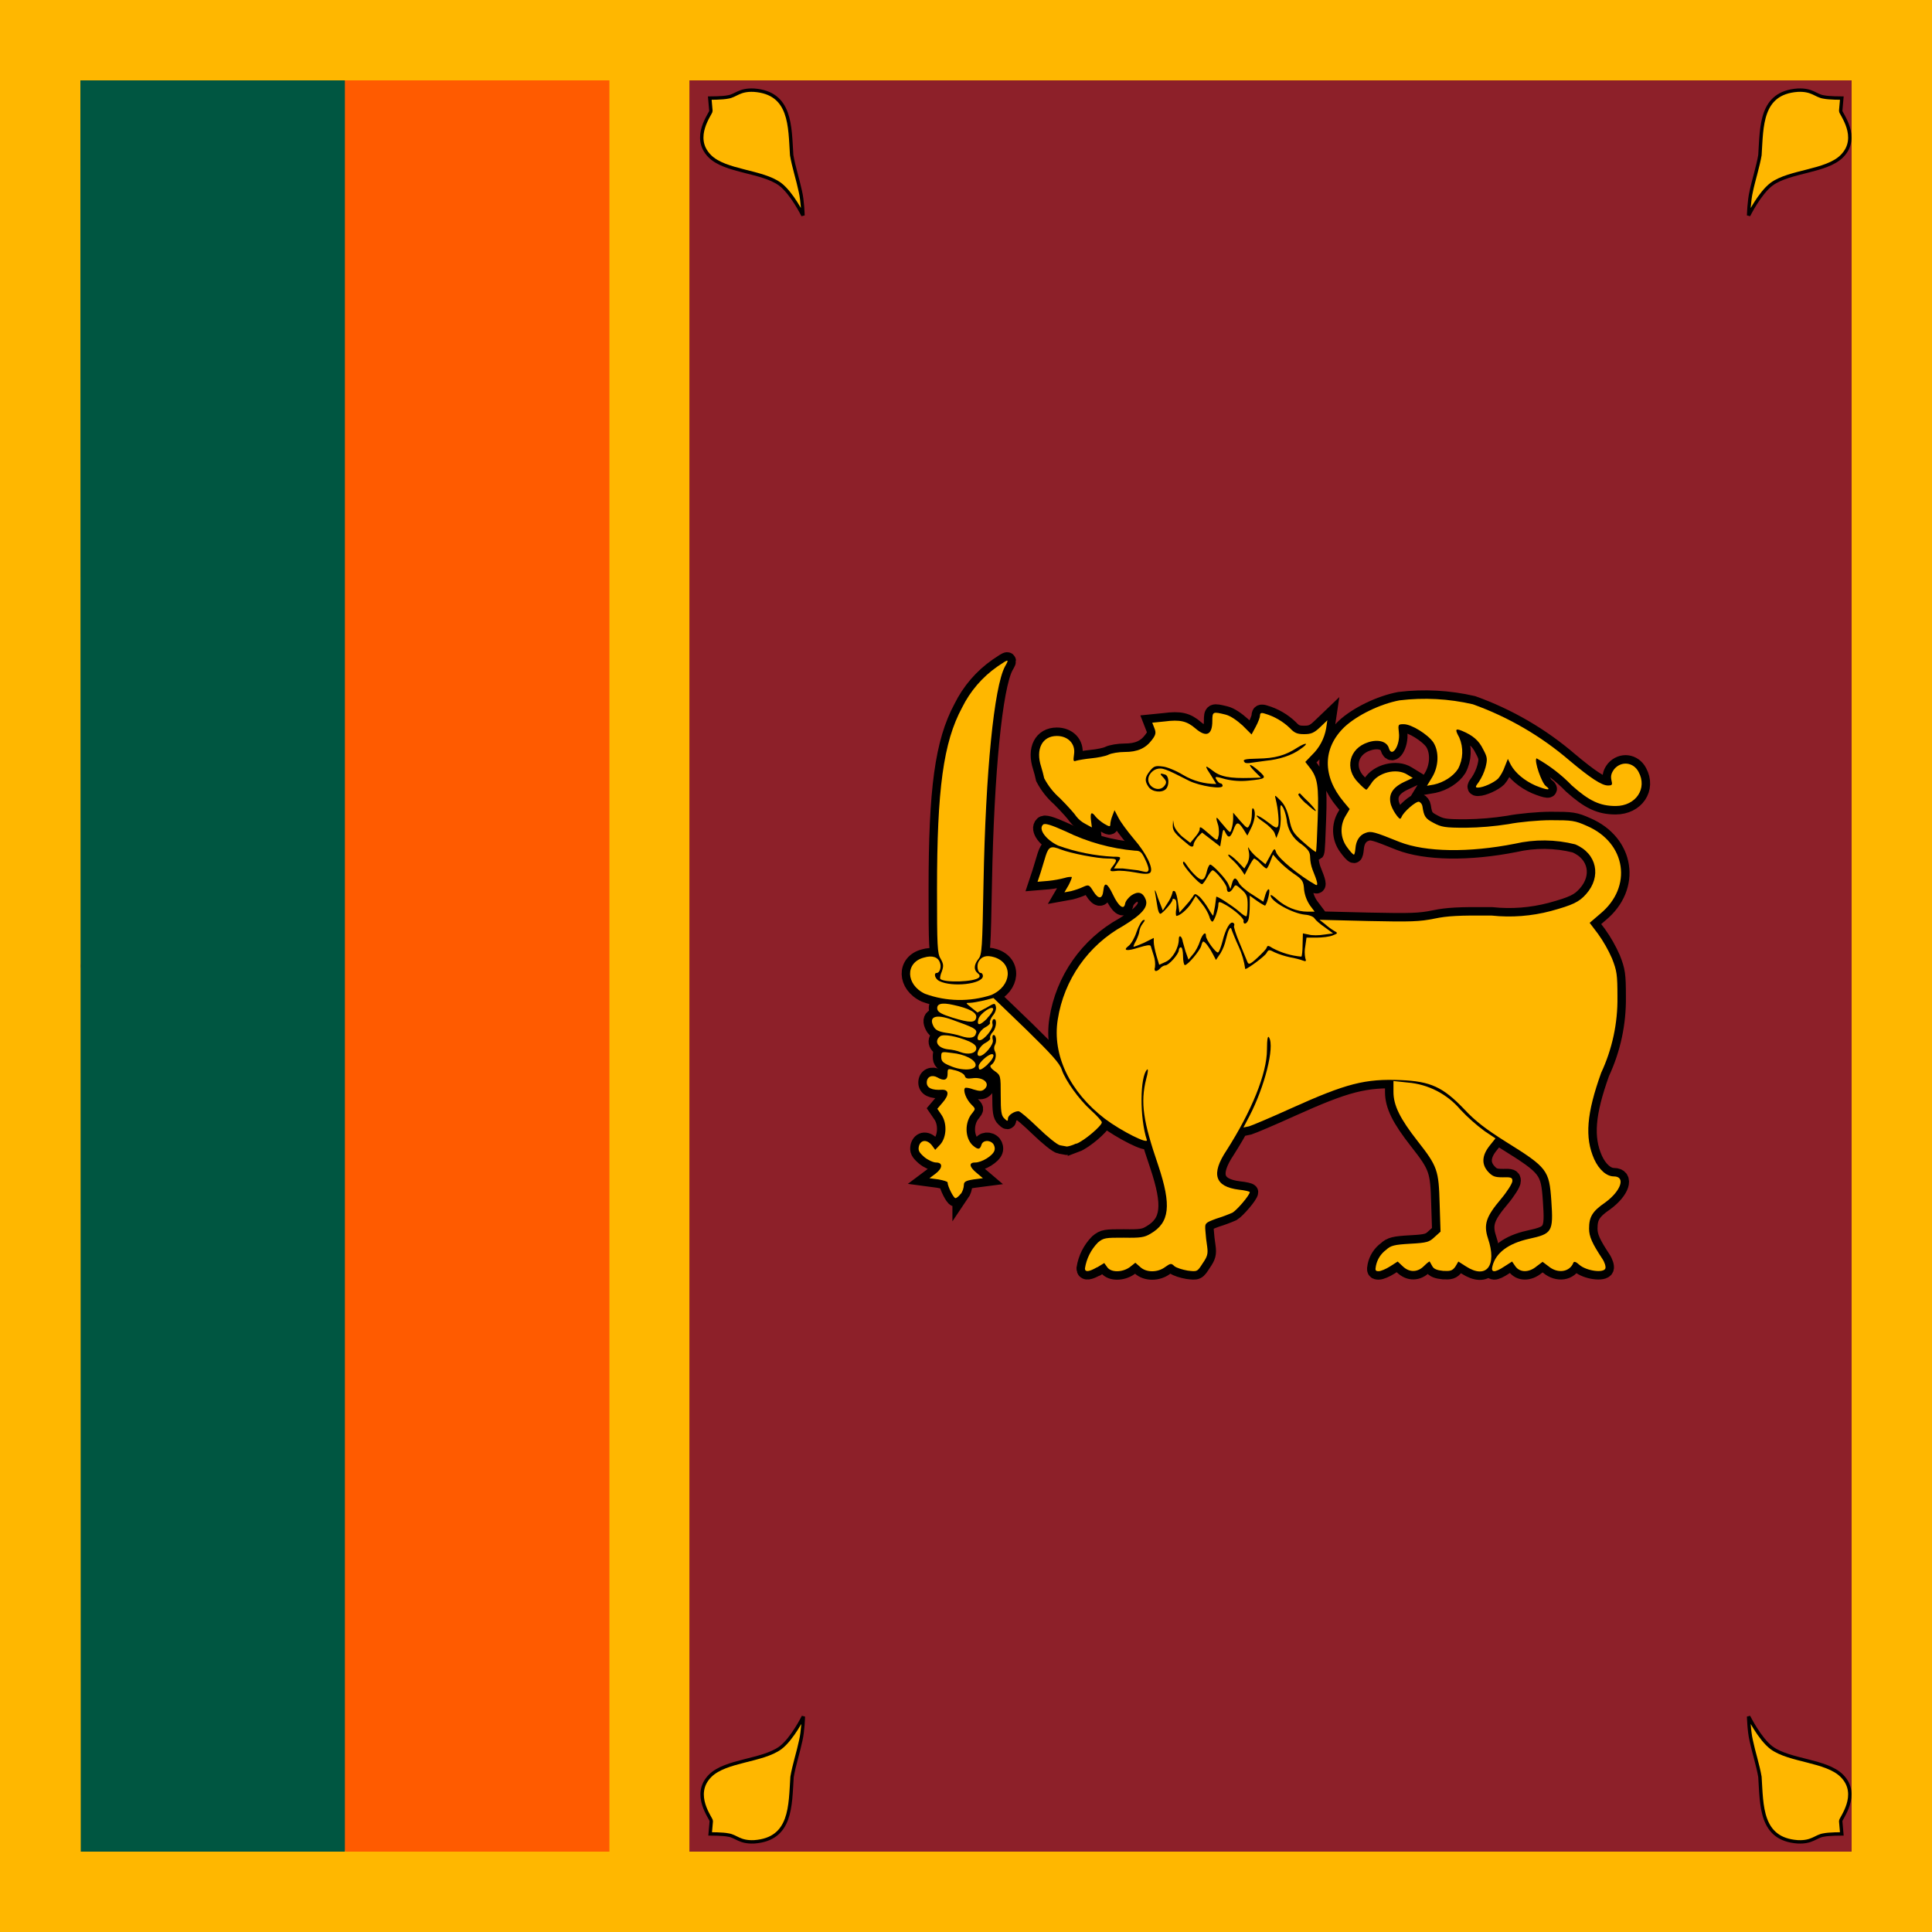
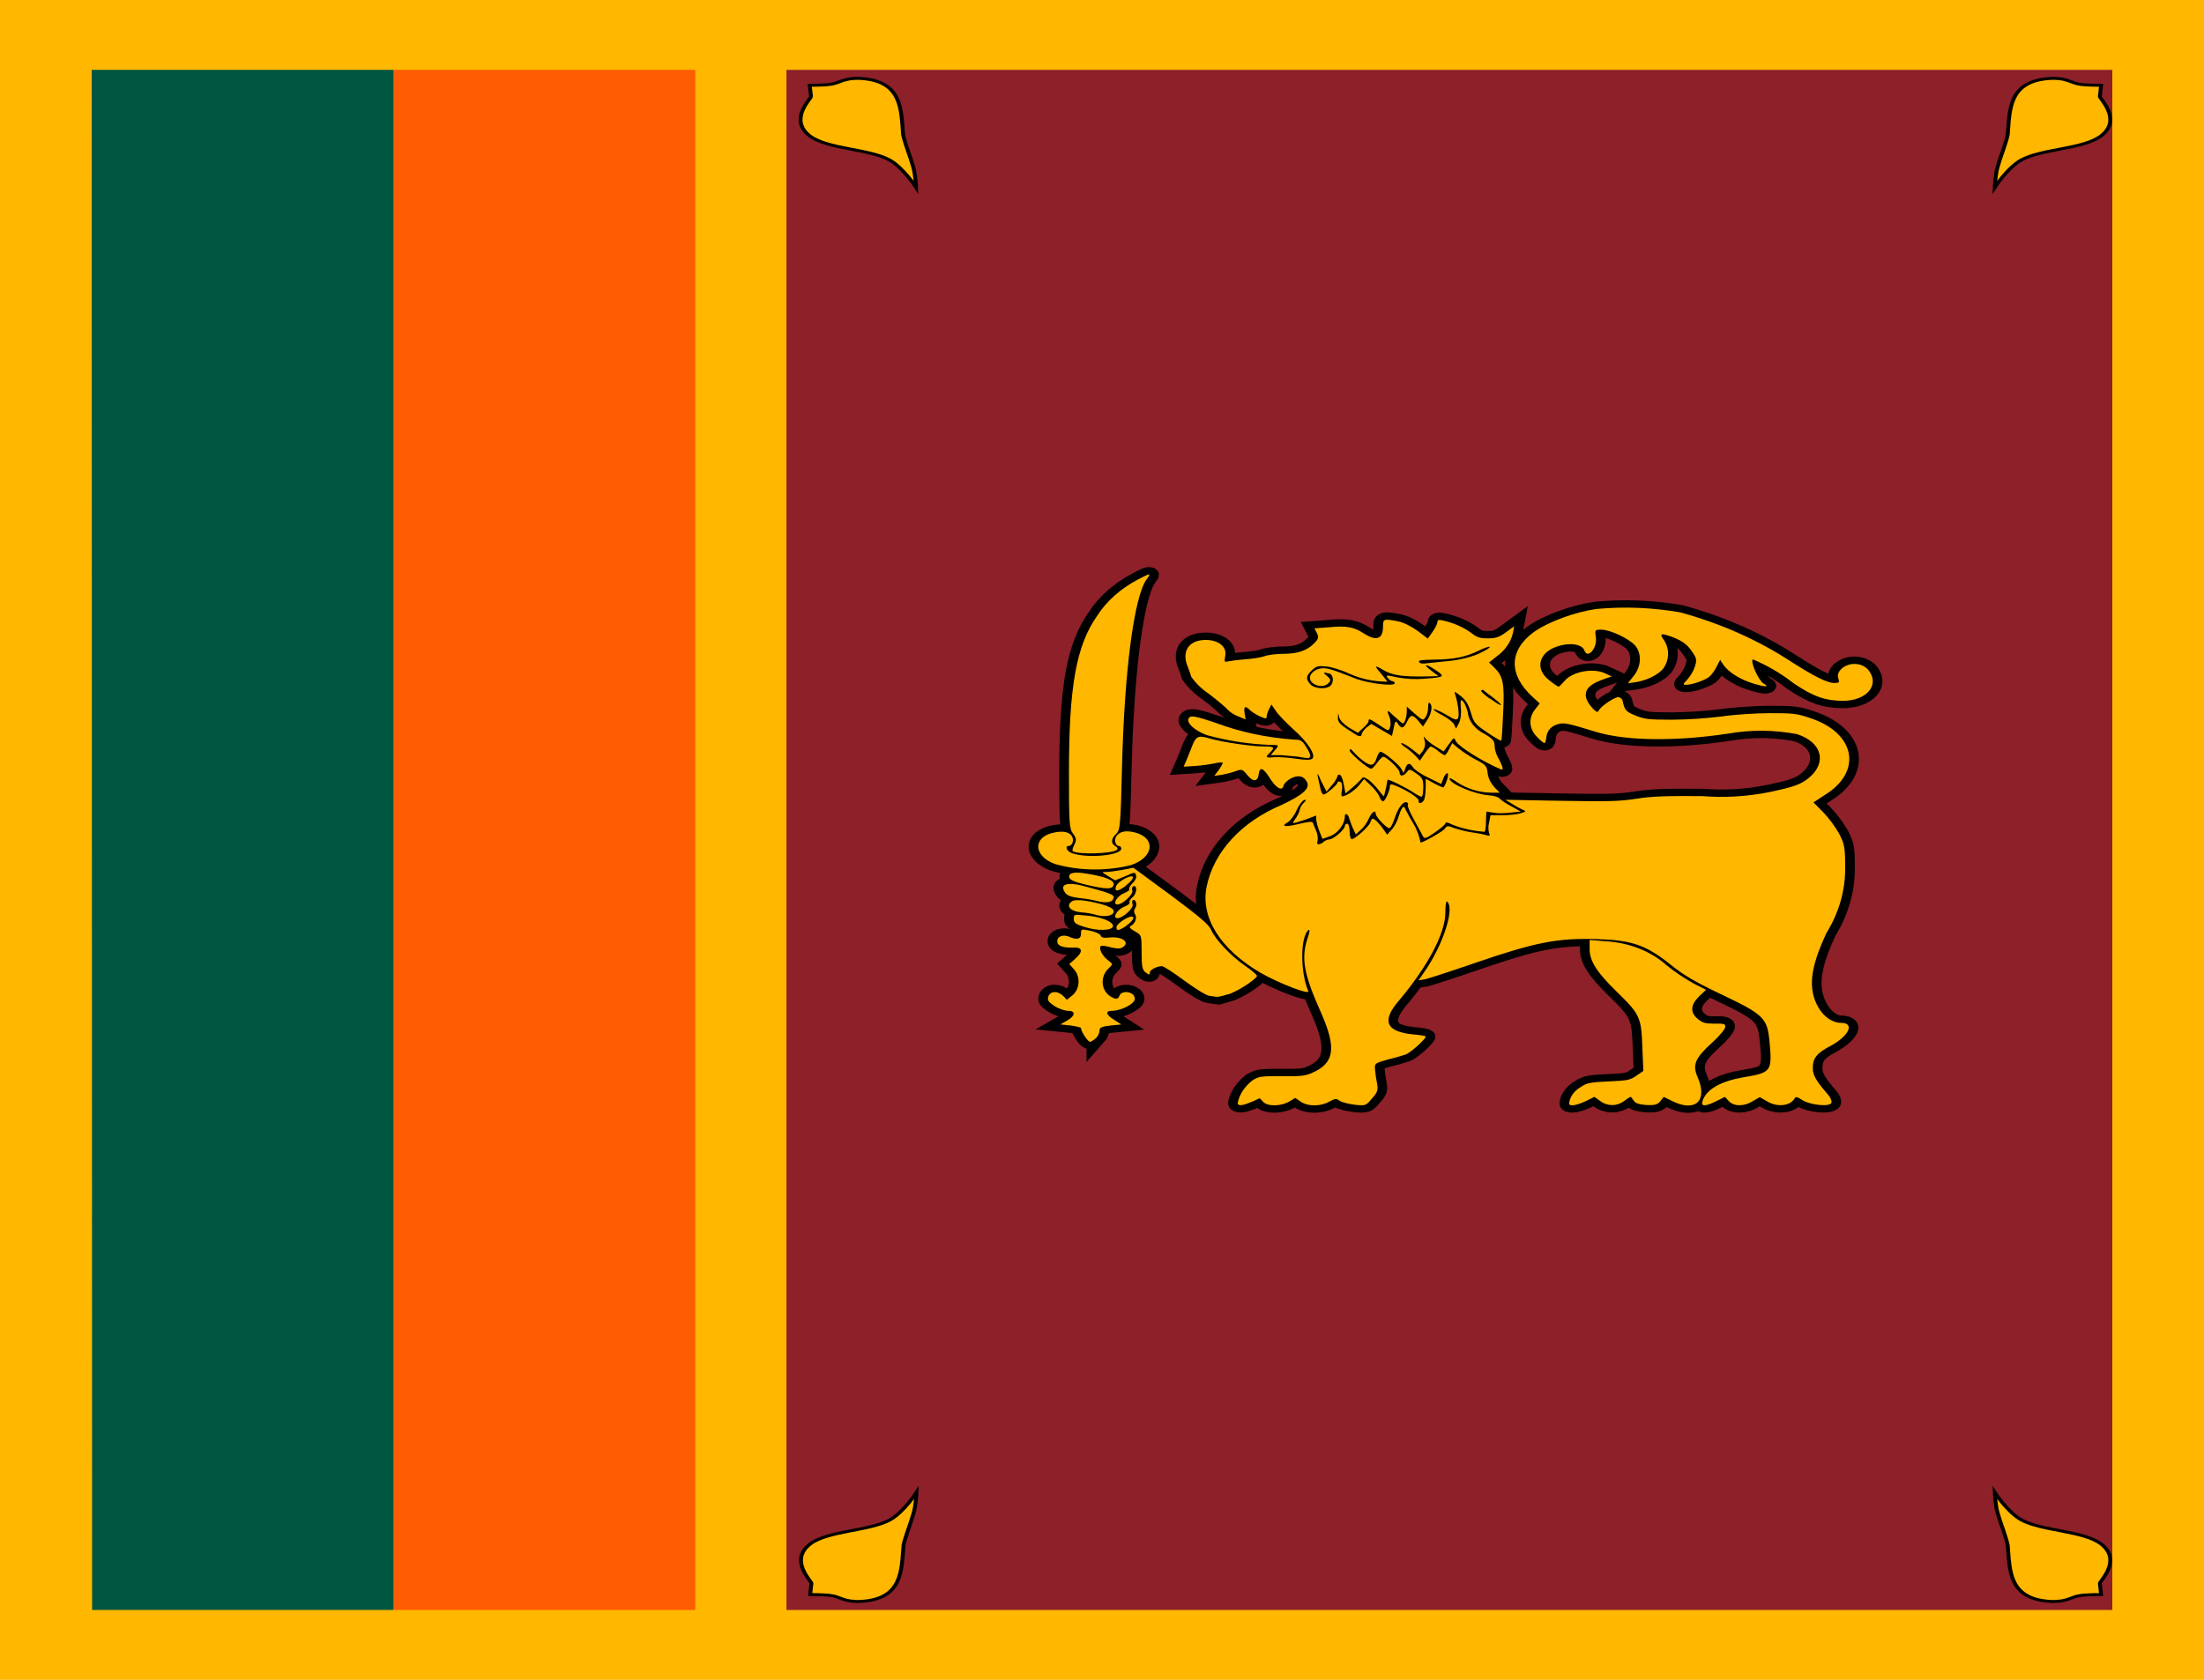
- <svg xmlns="http://www.w3.org/2000/svg" xmlns:xlink="http://www.w3.org/1999/xlink" id="flag-icon-css-lk" viewBox="0 0 512 512">
+ <svg xmlns="http://www.w3.org/2000/svg" xmlns:xlink="http://www.w3.org/1999/xlink" preserveAspectRatio="none" width="223px" height="170px" id="flag-icon-css-lk" viewBox="0 0 512 512">
  <path fill="#ffb700" d="M0 0h512v512H0z" />
  <path fill="#ff5b00" d="M21.3 256L91.4 21.3h70.1v469.4h-70z" />
  <path fill="#005641" d="M21.3 21.3h70.1v469.4h-70z" />
  <path fill="#8d2029" d="M182.7 21.3h308v469.4h-308z" />
  <path id="a" fill="#ffb700" stroke="#000" stroke-width=".9" d="M463.4 454.9s2.9 5.9 6.1 8.3c4.8 3.5 14.5 3.3 18.6 7.4 5 5-.4 11.4-.3 12l.3 3.4s-3.4 0-4.8.3c-2.1.3-3 2-6.9 1.8-9.9-.7-9.5-9.6-10-17.2-.5-3-1.7-6.7-2.3-9.6-.6-2.5-.7-6.4-.7-6.4z" />
  <use width="100%" height="100%" transform="matrix(-1 0 0 1 676.3 0)" xlink:href="#a" />
  <use width="100%" height="100%" transform="matrix(1 0 0 -1 0 512)" xlink:href="#a" />
  <use width="100%" height="100%" transform="rotate(180 338.1 256)" xlink:href="#a" />
  <g transform="matrix(.8 0 0 .8 0 3.2)">
    <use width="100%" height="100%" stroke="#000" stroke-width="5.6" xlink:href="#b" />
    <g id="b" fill="#ffb700">
      <path d="M363.5 415.8l2.3-1.4 1 1.4c1.3 1.8 5 1.7 7.4 0l1.9-1.5 1.6 1.4c2 1.9 5.8 1.9 8.3 0 1.7-1.2 2-1.3 3-.3.7.6 2.7 1.2 4.4 1.5 3.2.4 3.2.4 5-2.4 1.6-2.3 1.8-3.2 1.5-5.5a59.4 59.4 0 01-.6-5.3c-.2-2.6-.1-2.6 3.6-4a50.5 50.5 0 005.4-2c1.5-.9 5.7-5.8 5.7-6.8 0-.2-1.6-.6-3.6-.8-8-1-9.3-5.2-4.1-13 8.3-13 13.4-25.5 13.4-33.4 0-3.6.3-4.8.7-4 1.9 3.1-1.5 16.4-6.5 26l-2 3.8 1.9-.4c1-.3 7.4-3 14-6 18.2-8.2 24.4-9.8 36.2-9.3 9.9.4 14 2.3 21 9.6 3.7 4 7.3 6.7 13.8 10.8 13.8 8.6 14.4 9.4 15.1 19.6.7 10.3.3 10.9-7.5 12.6-6.7 1.5-10.9 4.6-12 9-.6 2.2.7 2.3 4 .1l2.5-1.6 1.1 1.6c1.5 2.1 4.5 2.1 7 0l2-1.5 2 1.5c3 2.5 7 1.9 8.2-1.2.2-.5.8-.4 2 .7 2.3 2 8 2.8 8.6 1.2.2-.6-.2-2-1-3.2-3.3-5-4.4-7.3-4.4-10 0-3.8 1-5.7 5.4-8.7 5.2-3.8 6.8-8.6 2.8-8.6-2.4 0-4.9-2.2-6.5-5.7-3.2-7.2-2.5-15.2 2.3-28.6a57.6 57.6 0 005.4-25.2c0-7.4-.2-8.6-1.8-12.7a45.4 45.4 0 00-4.6-8.1l-2.8-3.7 3.5-3c10.8-8.9 8.6-23.5-4.4-29.1-4-1.8-5-1.9-12-1.9-4 0-10.5.6-14 1.3a98.2 98.2 0 01-14.2 1.2c-6.8 0-8-.2-10.6-1.6-2.7-1.4-3.2-2.1-3.7-5.5a2 2 0 00-1.1-1.5c-1-.3-5.2 3.4-5.8 5-.4.9-.6.8-1.5-.3a13.4 13.4 0 01-2-3.6c-1-3.3.3-5.7 4.2-7.6l3-1.4-1.8-1.1c-3.6-2.3-9.8-.7-12 3-.7 1-1.4 2-1.6 2-.2 0-1.4-1-2.6-2.3-4.7-4.6-3.1-11.4 3.2-13.4 3.3-1.1 6.3-.3 6.9 2 1 3.3 3.8-1.1 3.3-5.2-.3-2.7-.3-2.8 1.6-2.8 2.6 0 8 3.4 9.8 6 2 3.1 1.8 8-.4 11.6l-1.7 2.8 2.3-.4c3.2-.7 6.4-2.7 8-5.2a12 12 0 00.4-10.4c-1.5-2.7-1.3-3.1.9-2.2 3.6 1.5 5.6 3.2 7 6.1 1.4 2.6 1.5 3.2.8 6a17 17 0 01-2.2 4.8c-1.2 1.6-1.3 1.9-.3 1.9 1.8 0 5.4-1.7 6.7-3 .7-.8 1.7-2.5 2.2-4l1-2.5 1 2c1.5 2.7 4.5 5.2 8.1 6.8 3.9 1.6 5.5 1.7 3.5.2-1.4-1-4-8.5-3.1-9.2a51 51 0 0111.7 9c5.7 5.1 9.3 6.8 14.5 6.8 6.7 0 10.6-5.8 7.6-11.3-1.7-3.2-5.6-3.7-8-1-1 1.3-1.3 2.3-1 3.7.4 1.6.3 1.8-1.2 1.8-2 0-5.8-2.5-12.6-8.2a102 102 0 00-32.1-18.7 70.4 70.4 0 00-24.3-1.3c-6.4 1.2-14 4.9-18.2 8.8-7.3 7-7.4 16.3-.3 24.8l2 2.4-1.3 2.2a9.3 9.3 0 00.4 10.4c1 1.4 2 2.5 2.3 2.5.2 0 .4-.9.5-2 .2-2.7 1.4-4.5 3.4-5.2 1.8-.7 3-.3 11.2 3 8.7 3.4 23 3.6 38.2.6a42.6 42.6 0 0120 .2c7.2 3 8.8 10.7 3.6 16.5-2.3 2.6-4.4 3.6-11.7 5.6a54.3 54.3 0 01-19.5 1.5c-10.8-.1-14.7.1-19 1-4.9 1-7.8 1.1-21.8.8l-16.3-.4 1.8 1.4a22 22 0 003.1 2.3c1.3.7 1.2.8-.6 1.5-1 .4-3.4.7-5.3.7h-3.3l-.4 2.8a10 10 0 000 4c.4 1 .2 1.2-.8.8-.7-.3-2.6-.8-4.3-1.1a26.7 26.7 0 01-5-1.6c-1.9-1-2.1-1-2.8.3-.6 1-6.2 5.2-7 5.2a26.7 26.7 0 00-2.2-7.5c-1-2.1-1.9-4.5-2.2-5.2-.3-1.1-.5-1.2-1-.3-.3.5-.7 2-1 3.2a15.5 15.5 0 01-1.8 4.6l-1.5 2.2-1-1.9c-1-2-2.6-4.2-3.2-4.2-.2 0-.5.6-.7 1.5-.5 1.6-4.4 6.3-5.4 6.3-.3 0-.6-1.3-.6-3 0-1.5-.3-2.9-.7-2.9-.4 0-.7.5-.7 1 0 1.2-3.3 5-4.5 5-.4 0-1.2.4-1.7 1-1.2 1.3-2.2 1.1-1.7-.4a9 9 0 00-.4-3.8l-1-3.2c-.2-.5-1.4-.3-4 .5-4 1.3-5.4 1-3.3-.6.8-.6 2-2.7 2.6-4.6.7-2 1.7-3.7 2.2-3.9.7-.2.7 0-.2 1.2a5.7 5.7 0 00-1.1 2.6c0 .5-.5 1.8-1 2.9-.6 1-1 2-.9 2.1s1.7-.5 3.5-1.3l3.2-1.6v1.4c0 .8.4 2.8.9 4.5l.9 3 2.2-1c2.2-1 4.3-4.6 4.3-7.5 0-1.4.8-1.2 1.2.3 0 .4.6 2.1 1 3.7l1 2.8 1.5-1.8c.9-1 1.9-3 2.3-4.3.8-2.4 2-3.5 2-1.7 0 1.2 3.4 5.8 4 5.4.4-.2 1-1.9 1.5-3.8 1-4 2.5-6.6 3.5-6 .4.2.5.6.3 1-.2.2.6 2.8 1.8 5.6a2557.7 2557.7 0 012.6 6.3c.4 1 .8 1 3.3-1.3 1.5-1.4 3-2.9 3.1-3.4.3-.8.6-.7 2 .2a25 25 0 009.5 2.8c.2-.2.4-2 .4-4l.1-3.7 2 .4c1 .3 3.3.3 5 0l3-.4-2.7-2c-1.5-1-3-2.3-3.4-2.9-.3-.6-1.7-1.2-3.2-1.3-4.1-.4-11.4-4.4-11.4-6.4 0-.4 1 .3 2.2 1.4 2.8 2.5 6.6 4 10 4h2.4l-1.5-2a11.9 11.9 0 01-2-5.2c-.2-3-.5-3.4-3.6-5.5a35.2 35.2 0 01-5-4.3l-1.7-1.9-.9 2.3c-.5 1.3-1 2.3-1.3 2.3-.2 0-1.2-.8-2-1.7a7 7 0 00-2-1.6c-.3 0-1 1.2-1.8 2.7l-1.4 2.7-1-1.5a23.8 23.8 0 00-3-3.4c-1.2-1-1.7-1.8-1.3-1.8.4 0 1.7 1 3 2.3l2.2 2.3 1-1.7a6 6 0 00.5-3.8c-.4-1.8-.3-1.9.3-.7a16 16 0 003 3l2.2 1.8 1.5-2.7c1.5-2.8 1.5-2.8 2.1-1.1 1 2.1 7.5 7.5 13 10.6 1 .5.6-1.1-1-5a12.7 12.7 0 01-.8-4c0-1.8-.5-2.6-2.8-4.4a10.9 10.9 0 01-5-8.4c-.3-1.7-.9-3.5-1.4-4.1-.6-1-.8-.4-.6 2.6.2 2.1-.1 4.7-.6 5.8l-.8 2-.6-1.7c-.4-.9-2-2.5-3.5-3.5s-2.6-2-2.4-2.2c.2-.2 1.8.7 3.5 2 2.7 2.1 3.2 2.3 3.6 1.4.4-1 0-5.6-.8-8.8-.4-1.6-.4-1.6 1.6.4 1.4 1.4 2.2 3.2 2.9 6.2.8 3.8 1.2 4.5 4.7 7.6 2.1 1.9 4 3.3 4.1 3.2.2-.2.4-5 .6-10.8.4-11.1 0-13.8-2.7-17.2l-1.4-1.8 2.2-2.3a16 16 0 004.7-8.8l.4-2.7-2.4 2.3c-2 1.9-3 2.3-5.3 2.3s-3.2-.4-4.7-2a20 20 0 00-8.3-4.8c-1.2-.4-1.6-.2-1.6.6 0 .6-.6 2.2-1.4 3.7l-1.4 2.6-3-3c-1.9-1.7-4-3.2-5.7-3.6-4.1-1-4.3-1-4.3 2.1 0 4.7-2 5.6-5.6 2.5-2.8-2.4-5-3-10.3-2.3l-4 .4.7 1.8c.6 1.5.5 2.2-.8 3.9-2.1 2.8-4.8 4-9 4-2 0-4.4.4-5.4.9s-3.6 1-5.7 1.2c-2 .2-4.3.6-5 .8-1 .4-1 0-.7-2.2.5-3.4-2-6-5.7-6-4.9 0-7.1 4.4-5.2 10.2a44.6 44.6 0 011 3.8 23 23 0 005.2 6.6c2.6 2.6 5 5.3 5.4 6a9 9 0 003 2.5l2.2 1.2-.3-2.4c-.3-2.6.2-3 1.6-1.1.5.6 1.8 1.7 2.8 2.3 1.7 1 2 1 2 .2 0-.6.3-1.9.7-2.9l.7-1.8 1.3 2.5c.7 1.4 3 4.5 5.1 7 4.1 4.7 6.7 10 5.4 11.2-.6.5-2 .5-5-.1-2.2-.4-5-.7-6.2-.5-2.3.3-2.5 0-1-1.8 1.5-2 1.2-2.3-1.8-2.3-3.5 0-12.2-1.7-15.6-3-3.2-1.3-4-1-5 2.1l-1.7 5.6-1 3 3.6-.3a37 37 0 005.5-1 6 6 0 012.2-.3c.2.1-.3 1.3-1 2.7l-1.4 2.4 2.2-.4c1.2-.3 3-.9 4-1.4 1.8-.8 2-.8 3.4 1.5 1.7 2.7 3 2.6 3.3-.3.3-3 1.3-2.6 3.2 1.4 1.8 3.8 3.6 5.2 4 3 .1-.8 1-2 2.1-2.8 2.2-1.5 3.8-1 4.7 1.3 1 2.5-1.2 5-7.4 8.8a43 43 0 00-21.7 31c-1.9 11.8 4 24 15.6 32.9 5.6 4.2 14.5 8.6 13.9 7-2.4-7.3-2.3-21 .1-23.3.4-.4.3 1-.3 3.1-2 7.9-1 14.1 4 28.7 4.4 13.2 3.8 18.9-2.6 22.6-2 1.2-3.3 1.4-8.8 1.3-6 0-6.7 0-8.6 1.6a15.7 15.7 0 00-4.3 8.6c0 1.3 1.4 1.1 4-.4z" />
      <path d="M460.5 415.5l2.5-1.6 1.7 1.6c2.2 2.1 4.9 2 7-.1 1-1 1.8-1.6 1.9-1.5l.9 1.6c.5.9 1.6 1.3 3.6 1.5 2.3.1 3 0 4-1.4l1-1.7 2.5 1.6c6.8 4.4 10.4-.2 7.3-9.3-1.5-4.6-.6-7.2 4.3-13 2.1-2.5 3.8-5.2 3.8-6 0-1.1-.4-1.3-3.2-1.2-2.6 0-3.4-.3-4.8-1.8-2.3-2.5-2.1-5.4.4-8.6l2-2.5-3.6-2.4a59.7 59.7 0 01-8-7.1 25.7 25.7 0 00-17.5-9l-4.7-.5v3.6c0 4.5 2.2 8.9 8 16.3 6.6 8.4 7 9.7 7.3 20.7l.3 9.3-2 1.8c-1.7 1.6-2.4 1.9-8 2.2-5.3.3-6.5.6-8 2a8.7 8.7 0 00-3.4 5.3c-.3 1.5-.2 1.8.9 1.8.7 0 2.4-.7 3.8-1.6zm-142.2-24a5.8 5.8 0 001-3c0-1 .6-1.4 3.2-1.8l3.1-.4-2-1.7c-2.5-2-2.8-3.5-.6-3.5s5.8-2.2 6.4-3.9c.3-.8 0-1.8-.4-2.3-1.2-1.4-3.5-1.2-3.9.4-.5 1.6-1.2 1.6-3 0-2.5-2.5-2.6-7.6 0-10.6 1.1-1.4 1.1-1.4-.4-2.9-1.6-1.6-2.8-4.6-2-5.4.2-.2 1.5 0 2.8.5 2 .6 2.7.6 3.5 0 2.3-1.9-.2-4.3-4-3.7-1.6.2-2.2 0-2.4-.8-.2-.6-1.5-1.4-3-1.8-2.7-.7-2.7-.7-2.7 1.2 0 2-1.2 2.4-3.4 1.1-1.8-1-3.5-.2-3.5 1.7 0 1.8 1.7 2.6 5 2.4 2.4-.1 2.5 1.7.2 4.3l-1.7 2 1.3 1.9c2 2.8 1.8 7.5-.3 9.9l-1.7 1.8-1.1-1.5c-1.6-2-3.7-1.9-4.3.3-.3 1.4 0 2 1.8 3.6 1.2 1 3 1.8 3.9 1.8 2.3 0 2.2 1.9-.2 3.7l-2 1.5 3 .4c1.6.3 3 .7 3 1 0 1.3 2 5.2 2.6 5.2.4 0 1.2-.7 1.8-1.5z" />
      <path d="M356.5 374.9c2.7-1 8.5-6 8.5-7.1 0-.4-1.6-2.2-3.6-4-4-3.6-8.5-9.9-9.7-13.5-.6-2-3.5-5.2-11.7-13.2l-10.9-10.5-3.1.8c-1.8.4-3.9.8-4.7.8-1.5 0-1.5 0 .5 1.6l2 1.6 3-1.6c2.7-1.6 2.8-1.6 3.1-.3.2.7-.2 2-1 2.9-.7.9-1.1 2-1 2.3.3.3-.4 1-1.5 1.6-2 1-3.5 4.3-1.9 4.3 1.5 0 4.7-4 4.3-5.3-.2-.7 0-1.4.2-1.6 1.3-.7 1.2 2.4 0 4-.8.8-1.2 1.8-1 2.2.2.3-.5 1-1.6 1.6-2 1-3.5 4.3-1.9 4.3s4.7-3.8 4.4-5.2c-.2-.7-.2-1.5.1-1.7.9-.4 1.3 2 .6 3.2a2.3 2.3 0 000 2.2c.7 1.3 0 3.7-1.3 4.5-.5.3-.2 1 1.2 2 2 1.4 2 1.6 2 8 0 5.4.2 6.8 1.2 7.7 1 1 1.2 1 1.2 0s2-2.4 3.5-2.4c.5 0 3.4 2.5 6.5 5.5s6.4 5.7 7.3 5.8l2.2.4c.3 0 1.7-.3 3.1-1zm-33.3-26.1c0-1.7-3.6-3.6-7.9-4-3.5-.5-3.5-.4-3.5 1.3 0 1.4.5 2 3 3 3.8 1.7 8.4 1.5 8.4-.3z" />
      <path d="M327.1 348.6c1.8-1.6 2.6-3.4 1.5-3.4-1.2 0-4.4 2.8-4.4 4 0 1.6.6 1.5 3-.6zm-3.7-5.1c.1-1-.5-1.6-2.3-2.5-4-1.7-8.6-2.6-9.7-1.7-2.1 1.7-.7 3.9 2.6 4.3 1.4.1 3.2.5 4.1.9 2.6 1 5 .5 5.3-1zm0-5.3c.2-1.3-.7-1.8-8-4.4-5.5-2-7.9-1-6.1 2.3.6 1.1 1.6 1.6 3.9 2 1.7.2 4 .7 5.1 1.1 3 1 4.8.6 5-1zm3.6-4.9c1.1-1.1 2-2.4 2-3 0-1.5-4.3 1.3-4.9 3.3-.6 2.3.5 2.2 3-.3zm-3.6-.3c.2-1.6-2.4-3-7.6-4.1-3.9-.9-5.6-.4-5.3 1.4.2 1 1.5 1.7 5 2.8 5.9 1.8 7.6 1.8 7.9-.1zm5-7.4c6.8-3 7.3-10.5 1-12.5-2.6-.8-4.2-.3-5.2 1.4-.8 1.4-.3 3.8.7 3.8.4 0 .7.5.7 1 0 2.7-10.2 3.8-14.4 1.7-1.5-.7-2-2.7-.9-2.7 1 0 1.6-2 1.1-3.3-.6-2-2.6-2.6-5.3-1.8-6.3 1.6-6.1 9 .3 12a33.6 33.6 0 0022 .4z" />
      <path d="M324.3 319.8c.4-.4.2-1-.4-1.4-1.4-1.1-1.3-2.8.2-4.7 1.2-1.4 1.3-3.6 1.7-25.1.7-37.1 3.5-65 7.1-71.8 1.5-2.6 1.3-2.6-2.5 0a36 36 0 00-11.7 13.6c-6.2 11.5-8.3 27-8.3 60.2 0 18.8.1 21.3 1.2 23 1 1.8 1 2.4.4 4.2-.5 1.1-.7 2.3-.5 2.5 1.4 1.3 11.4 1 12.8-.5zm56.1-35.4c.3-.3-.2-2-1-3.6-1.2-2.6-1.7-3-3.4-3a65 65 0 01-23-6.4c-5.1-2.3-7-2.8-7.5-2.2-1.6 1.5 1 5 5 6.9a64 64 0 0018.3 3.7c2.7 0 2.8 0 1.2 2.3l-1 1.6h3l5 .6c3 .7 3 .7 3.4.1z" />
      <path fill="#000" d="M412 301.1c0-1-2.9-3.5-5.7-5.2-2.3-1.3-2.7-1.4-2.7-.3 0 1.6-1.4 5.7-2 5.7-.3 0-.8-.8-1-1.7-.3-1-1.4-3-2.5-4.3l-2-2.5-1.4 2.3c-1.4 2.2-3.9 4.3-5 4.3-.2 0-.3-1.2 0-2.5.1-1.6 0-2.8-.5-3-.4-.3-.8-.2-.8.2 0 .8-3.4 4.6-4 4.6-.4 0-.8-1-1-2.4l-.8-4.8c-.2-1.2.3-.4 1 2l1.6 4.1 1.6-2.5a11 11 0 001.6-3.4c0-.5.3-.7.7-.5.4.2.9 1.9 1.1 3.7l.5 3.4 1.8-2a28.8 28.8 0 002.6-3.2c.7-1.2.8-1.2 2.3 0 .8.8 2.1 2.5 2.9 3.9s1.5 2.4 1.6 2.3l.6-3.2.4-3c.1-.5 5.4 3 7.4 4.7 1.2 1.1 2.4 1.9 2.6 1.7.2-.2.4-1.8.4-3.7 0-2.8-.3-3.6-2-5.1-2-1.8-2-1.8-2.8-.5-1 1.7-2.1 1.7-2.1 0 0-1.2-3.8-5.9-4.7-5.9-.3 0-1.1 1-1.8 2.3s-1.5 2.3-1.7 2.3c-1 0-6.3-6-6.3-7 0-.8.4-.6 1.3.8a21 21 0 003.1 3.6c2 1.8 2.8 1.4 3.6-2.1.3-1 .7-1.8 1-1.8.8 0 5.4 4.9 6 6.5l.7 1.6.5-1.8c.6-2.2 1.3-2.2 2.3-.2.4.8 2.4 2.6 4.4 3.8l3.7 2.4.7-2.4c.4-1.3 1-2 1.2-1.6.4.5-.6 4.5-1.3 5.3 0 .1-1.3-.6-2.6-1.5l-2.5-1.8v3.2c0 1.7-.2 3.8-.4 4.6-.5 1.6-1.7 2-1.7.6zm-18.5-25.4c-4.4-3.6-5-4.4-5-6.2l.1-1.8.3 1.7c.2 1 1.4 2.6 2.8 3.8l2.6 2 1.5-1.8c.9-1 1.6-2.2 1.6-2.6 0-1.2.2-1.1 3.2 1.5 2.6 2.3 2.7 2.3 3 .8.3-.8.2-2.4 0-3.5-1-3-.8-3.4.5-1.6l2.4 2.8c1 1.1 1.1 1.1 1.5-.3.3-.9.5-2.4.5-3.4v-1.9l2.3 2.7c2.3 2.6 2.5 2.7 3.1 1.4.5-.7.8-2.4.8-3.7 0-1.8.2-2.2.6-1.6.8 1.2.3 4.2-1.1 6.8l-1 2-1.3-2.1c-1.7-2.6-2.3-2.6-3.3.2-1 2.7-1.7 2.9-2.7.8-.6-1.3-.8-1.1-1.2 1.7l-.5 3-3-2.3-3-2.3-1.5 1.5c-.7.9-1.3 2-1.3 2.4 0 1-.8 1-1.9 0zm39-13.6c-1.5-1.4-2.6-2.8-2.4-3 .3-.3.5-.4.6-.2a67 67 0 003 3c3.4 3.6 2.7 3.7-1.1.2zm-52-5.4c-1.4-2-1.3-3.2.5-5.4 1.2-1.5 1.8-1.7 4-1.4 1.5.1 4.6 1.4 6.9 2.8a21.2 21.2 0 0011 3l-1.7-2.8c-2.2-3.3-2.2-3.7.4-1.7 2.6 2.1 5.7 2.7 12.7 2.5l3.4-.1-2-2c-2.7-2.7-1.9-3 1.2-.3 2.8 2.5 2.7 2.7-3.4 3.3a23 23 0 01-7.6-.5c-3.4-1-3.6-.9-2.9.2.4.7 1 1.2 1.3 1.2.4 0 .7.4.7.8 0 1.3-7.4.1-11-1.6-8-4.1-9-4.5-11-3.9a4.3 4.3 0 00-2.4 2.3c-1.3 3.3 3.4 5.9 5.3 3 .6-.9.5-1.4-.5-2.5-1.4-1.4-1.2-1.6.6-1 1.3.5 1.4 3.6.2 4.8-1.3 1.3-4.5 1-5.7-.7z" />
      <path fill="#000" d="M412.4 248.6c-1-1-.2-1.2 4.3-1.3 5.6-.1 9-1 13-3.6 3.2-2 4.1-1.6 1 .5-2.7 2-7 3.4-11.3 3.8l-5.1.7c-.8.2-1.7.1-2-.1z" />
    </g>
  </g>
</svg>
